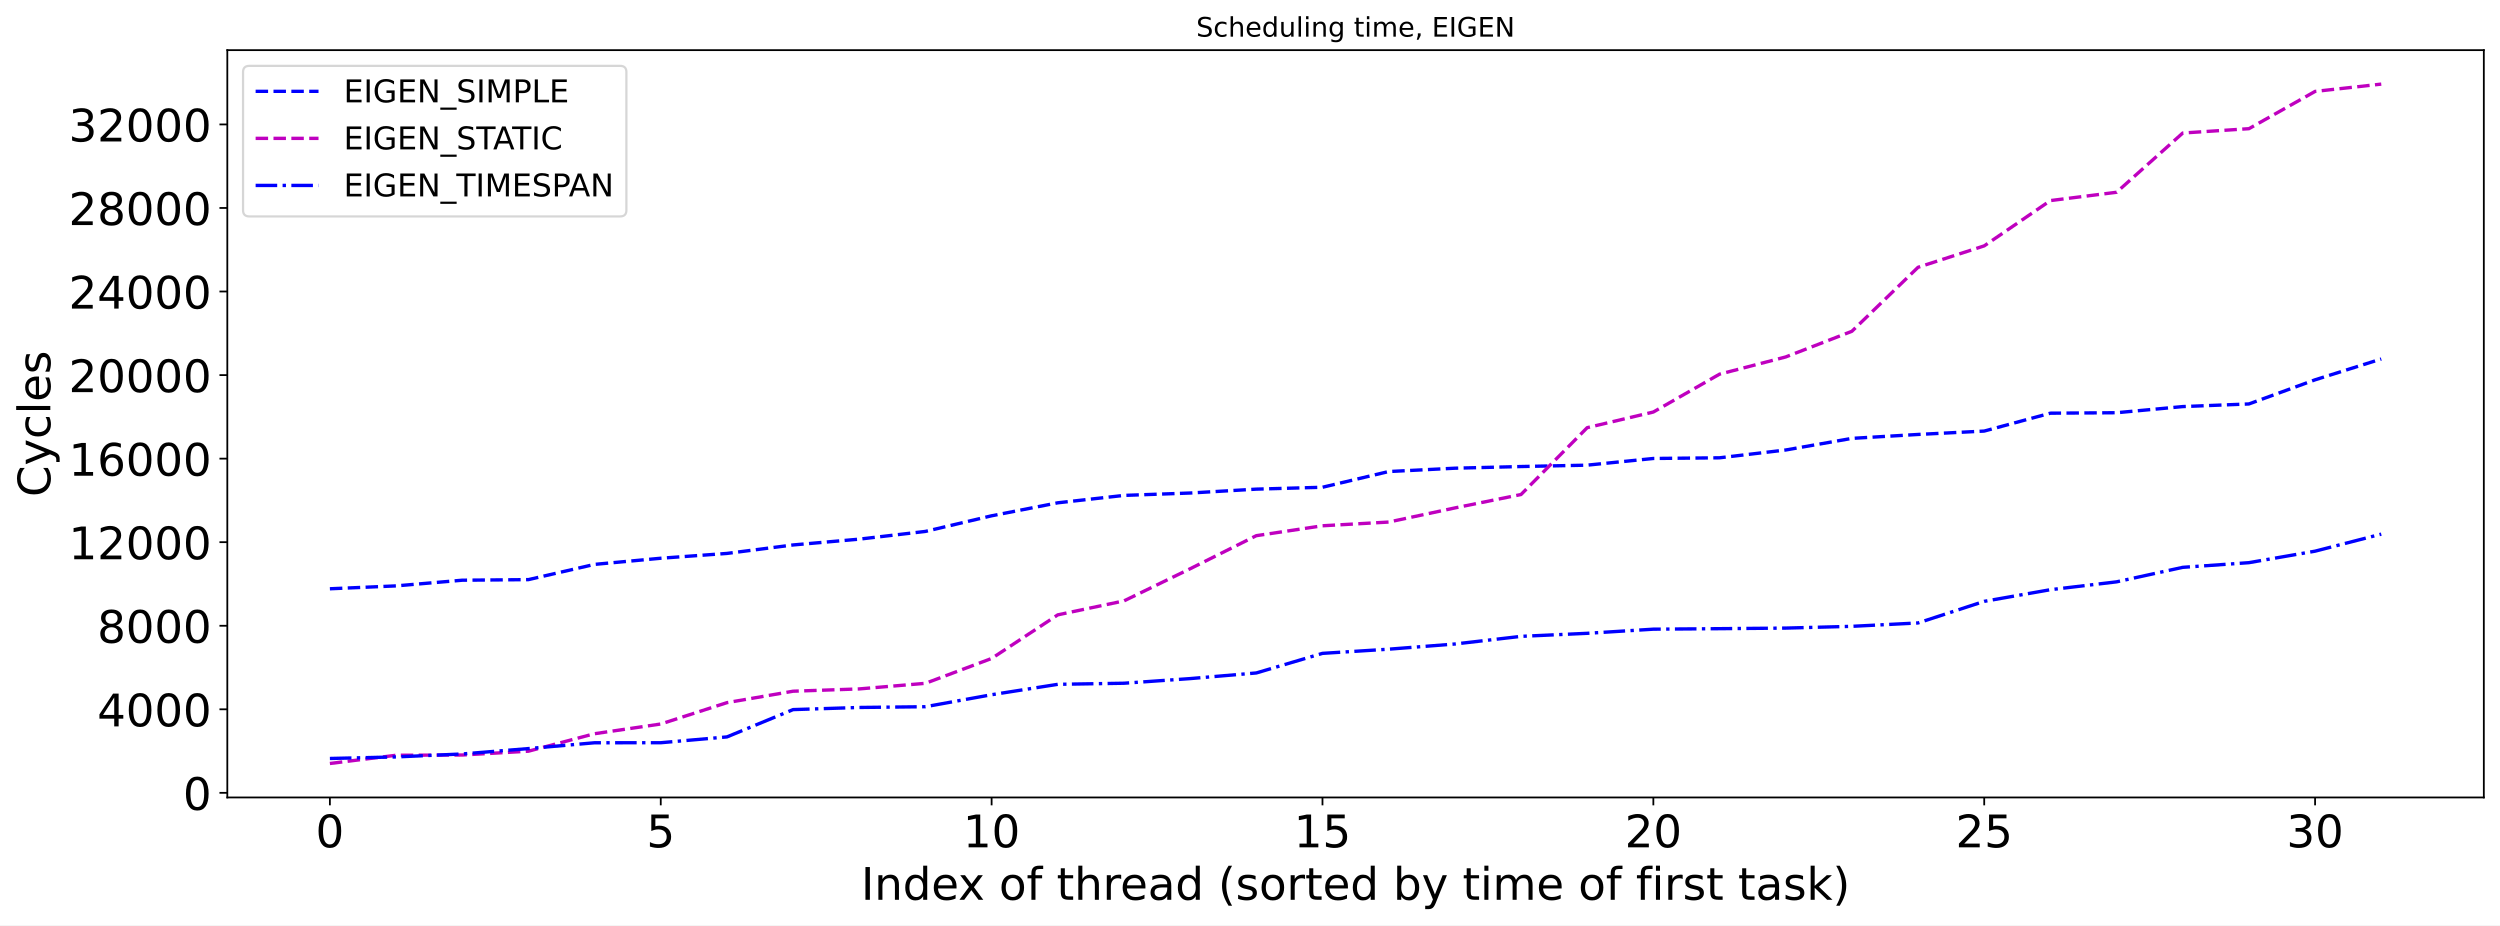
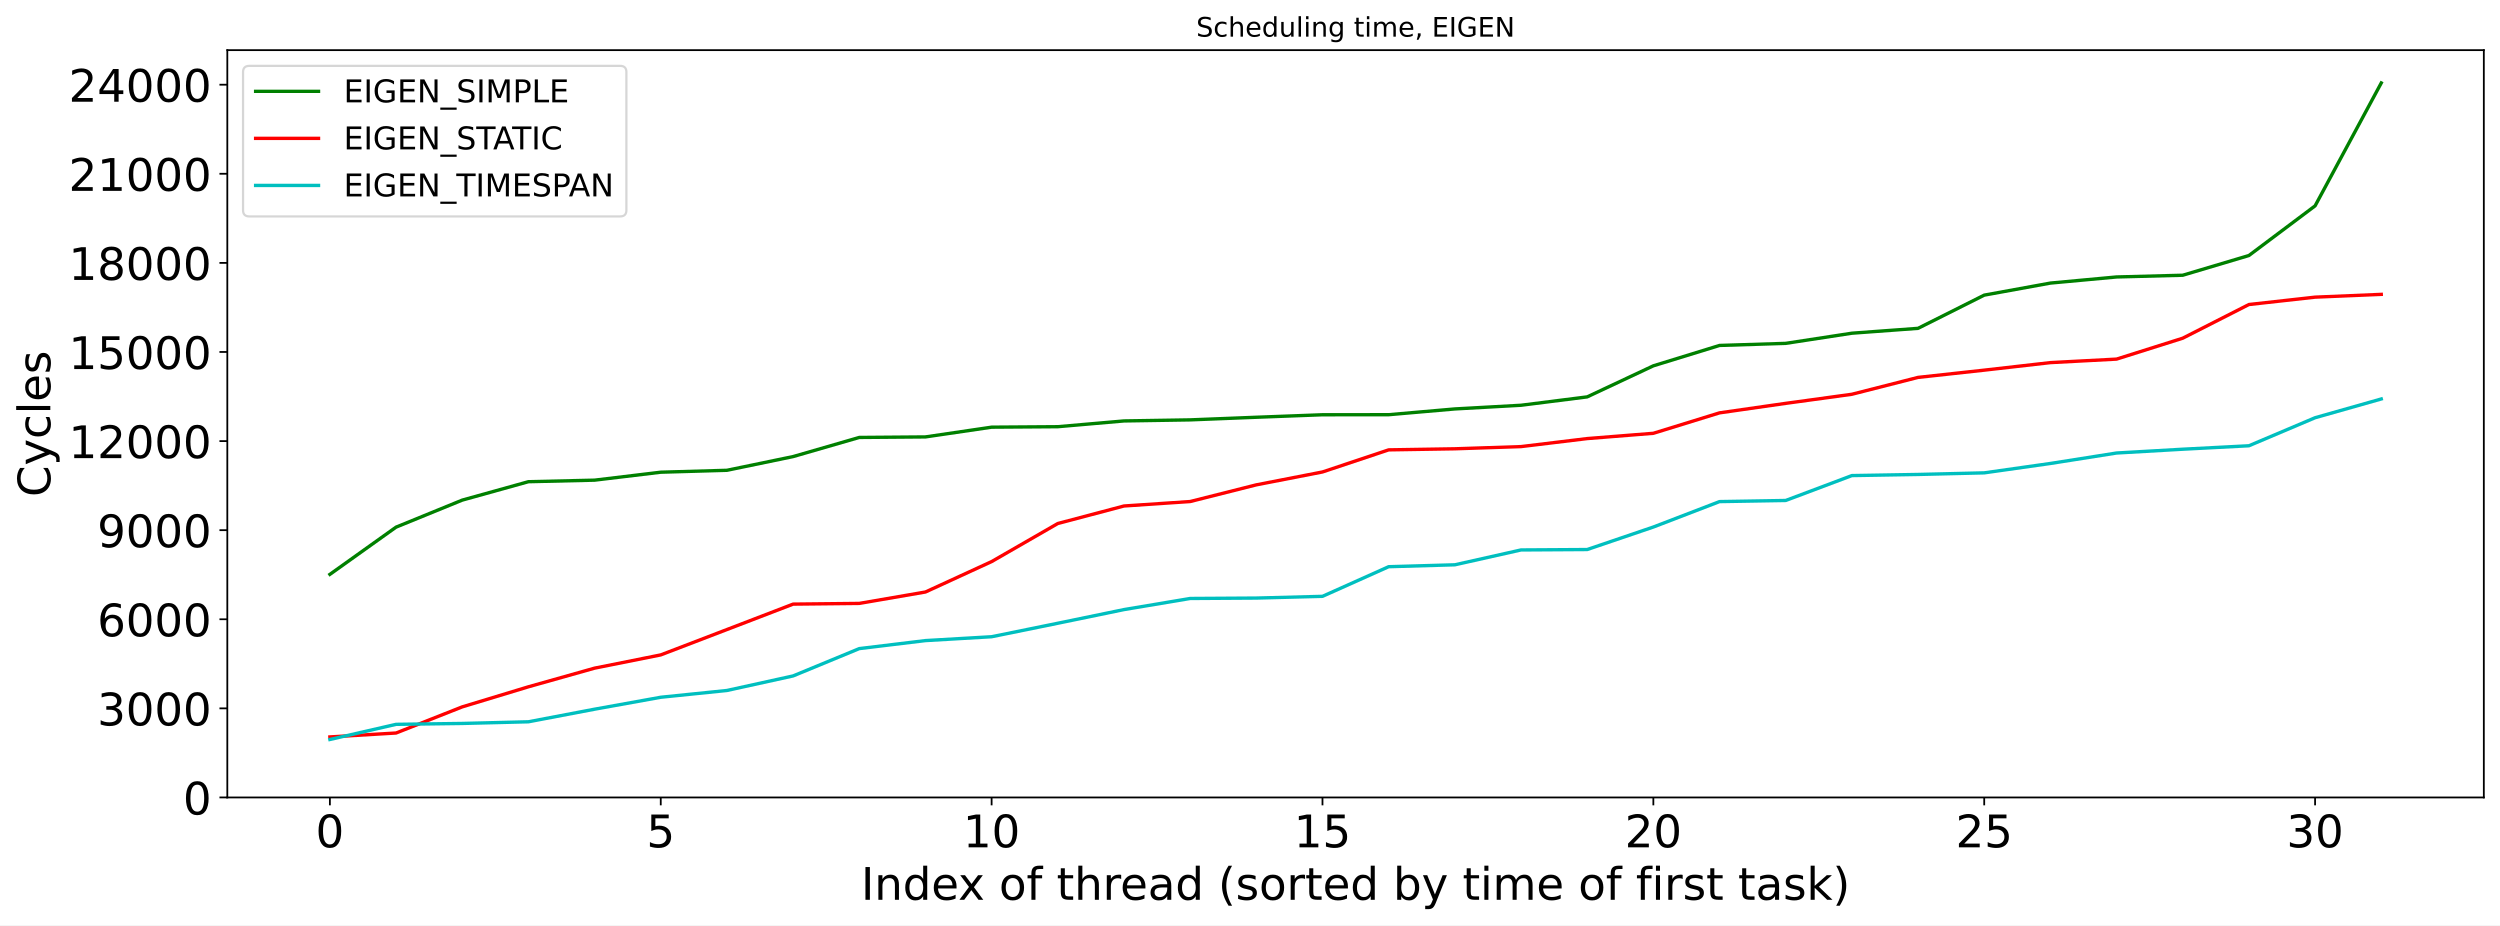
<svg xmlns="http://www.w3.org/2000/svg" xmlns:xlink="http://www.w3.org/1999/xlink" width="1112.781pt" height="411.871pt" viewBox="0 0 1112.781 411.871" version="1.1">
  <defs>
    <style type="text/css">*{stroke-linejoin: round; stroke-linecap: butt}</style>
  </defs>
  <g id="figure_1">
    <g id="patch_1">
      <path d="M 0 411.871  L 1112.781 411.871  L 1112.781 0  L 0 0  z " style="fill: #ffffff" />
    </g>
    <g id="axes_1">
      <g id="patch_2">
        <path d="M 101.181 354.958  L 1105.581 354.958  L 1105.581 22.318  L 101.181 22.318  z " style="fill: #ffffff" />
      </g>
      <g id="matplotlib.axis_1">
        <g id="xtick_1">
          <g id="line2d_1">
            <defs>
-               <path id="m08739017e6" d="M 0 0  L 0 3.5  " style="stroke: #000000; stroke-width: 0.8" />
+               <path id="ma506a7a8c4" d="M 0 0  L 0 3.5  " style="stroke: #000000; stroke-width: 0.8" />
            </defs>
            <g>
-               <use xlink:href="#m08739017e6" x="146.836" y="354.958" style="stroke: #000000; stroke-width: 0.8" />
+               <use xlink:href="#ma506a7a8c4" x="146.836" y="354.958" style="stroke: #000000; stroke-width: 0.8" />
            </g>
          </g>
          <g id="text_1">
            <g transform="translate(140.4733 377.155) scale(0.2 -0.2)">
              <defs>
                <path id="DejaVuSans-30" d="M 2034 4250  Q 1547 4250 1301 3770  Q 1056 3291 1056 2328  Q 1056 1369 1301 889  Q 1547 409 2034 409  Q 2525 409 2770 889  Q 3016 1369 3016 2328  Q 3016 3291 2770 3770  Q 2525 4250 2034 4250  z M 2034 4750  Q 2819 4750 3233 4129  Q 3647 3509 3647 2328  Q 3647 1150 3233 529  Q 2819 -91 2034 -91  Q 1250 -91 836 529  Q 422 1150 422 2328  Q 422 3509 836 4129  Q 1250 4750 2034 4750  z " transform="scale(0.015625)" />
              </defs>
              <use xlink:href="#DejaVuSans-30" />
            </g>
          </g>
        </g>
        <g id="xtick_2">
          <g id="line2d_2">
            <g>
-               <use xlink:href="#m08739017e6" x="294.109" y="354.958" style="stroke: #000000; stroke-width: 0.8" />
+               <use xlink:href="#ma506a7a8c4" x="294.109" y="354.958" style="stroke: #000000; stroke-width: 0.8" />
            </g>
          </g>
          <g id="text_2">
            <g transform="translate(287.746 377.155) scale(0.2 -0.2)">
              <defs>
                <path id="DejaVuSans-35" d="M 691 4666  L 3169 4666  L 3169 4134  L 1269 4134  L 1269 2991  Q 1406 3038 1543 3061  Q 1681 3084 1819 3084  Q 2600 3084 3056 2656  Q 3513 2228 3513 1497  Q 3513 744 3044 326  Q 2575 -91 1722 -91  Q 1428 -91 1123 -41  Q 819 9 494 109  L 494 744  Q 775 591 1075 516  Q 1375 441 1709 441  Q 2250 441 2565 725  Q 2881 1009 2881 1497  Q 2881 1984 2565 2268  Q 2250 2553 1709 2553  Q 1456 2553 1204 2497  Q 953 2441 691 2322  L 691 4666  z " transform="scale(0.015625)" />
              </defs>
              <use xlink:href="#DejaVuSans-35" />
            </g>
          </g>
        </g>
        <g id="xtick_3">
          <g id="line2d_3">
            <g>
-               <use xlink:href="#m08739017e6" x="441.381" y="354.958" style="stroke: #000000; stroke-width: 0.8" />
+               <use xlink:href="#ma506a7a8c4" x="441.381" y="354.958" style="stroke: #000000; stroke-width: 0.8" />
            </g>
          </g>
          <g id="text_3">
            <g transform="translate(428.6562 377.155) scale(0.2 -0.2)">
              <defs>
                <path id="DejaVuSans-31" d="M 794 531  L 1825 531  L 1825 4091  L 703 3866  L 703 4441  L 1819 4666  L 2450 4666  L 2450 531  L 3481 531  L 3481 0  L 794 0  L 794 531  z " transform="scale(0.015625)" />
              </defs>
              <use xlink:href="#DejaVuSans-31" />
              <use xlink:href="#DejaVuSans-30" x="63.623" />
            </g>
          </g>
        </g>
        <g id="xtick_4">
          <g id="line2d_4">
            <g>
-               <use xlink:href="#m08739017e6" x="588.654" y="354.958" style="stroke: #000000; stroke-width: 0.8" />
+               <use xlink:href="#ma506a7a8c4" x="588.654" y="354.958" style="stroke: #000000; stroke-width: 0.8" />
            </g>
          </g>
          <g id="text_4">
            <g transform="translate(575.929 377.155) scale(0.2 -0.2)">
              <use xlink:href="#DejaVuSans-31" />
              <use xlink:href="#DejaVuSans-35" x="63.623" />
            </g>
          </g>
        </g>
        <g id="xtick_5">
          <g id="line2d_5">
            <g>
-               <use xlink:href="#m08739017e6" x="735.927" y="354.958" style="stroke: #000000; stroke-width: 0.8" />
+               <use xlink:href="#ma506a7a8c4" x="735.927" y="354.958" style="stroke: #000000; stroke-width: 0.8" />
            </g>
          </g>
          <g id="text_5">
            <g transform="translate(723.2017 377.155) scale(0.2 -0.2)">
              <defs>
                <path id="DejaVuSans-32" d="M 1228 531  L 3431 531  L 3431 0  L 469 0  L 469 531  Q 828 903 1448 1529  Q 2069 2156 2228 2338  Q 2531 2678 2651 2914  Q 2772 3150 2772 3378  Q 2772 3750 2511 3984  Q 2250 4219 1831 4219  Q 1534 4219 1204 4116  Q 875 4013 500 3803  L 500 4441  Q 881 4594 1212 4672  Q 1544 4750 1819 4750  Q 2544 4750 2975 4387  Q 3406 4025 3406 3419  Q 3406 3131 3298 2873  Q 3191 2616 2906 2266  Q 2828 2175 2409 1742  Q 1991 1309 1228 531  z " transform="scale(0.015625)" />
              </defs>
              <use xlink:href="#DejaVuSans-32" />
              <use xlink:href="#DejaVuSans-30" x="63.623" />
            </g>
          </g>
        </g>
        <g id="xtick_6">
          <g id="line2d_6">
            <g>
-               <use xlink:href="#m08739017e6" x="883.199" y="354.958" style="stroke: #000000; stroke-width: 0.8" />
+               <use xlink:href="#ma506a7a8c4" x="883.199" y="354.958" style="stroke: #000000; stroke-width: 0.8" />
            </g>
          </g>
          <g id="text_6">
            <g transform="translate(870.4744 377.155) scale(0.2 -0.2)">
              <use xlink:href="#DejaVuSans-32" />
              <use xlink:href="#DejaVuSans-35" x="63.623" />
            </g>
          </g>
        </g>
        <g id="xtick_7">
          <g id="line2d_7">
            <g>
-               <use xlink:href="#m08739017e6" x="1030.472" y="354.958" style="stroke: #000000; stroke-width: 0.8" />
+               <use xlink:href="#ma506a7a8c4" x="1030.472" y="354.958" style="stroke: #000000; stroke-width: 0.8" />
            </g>
          </g>
          <g id="text_7">
            <g transform="translate(1017.747 377.155) scale(0.2 -0.2)">
              <defs>
                <path id="DejaVuSans-33" d="M 2597 2516  Q 3050 2419 3304 2112  Q 3559 1806 3559 1356  Q 3559 666 3084 287  Q 2609 -91 1734 -91  Q 1441 -91 1130 -33  Q 819 25 488 141  L 488 750  Q 750 597 1062 519  Q 1375 441 1716 441  Q 2309 441 2620 675  Q 2931 909 2931 1356  Q 2931 1769 2642 2001  Q 2353 2234 1838 2234  L 1294 2234  L 1294 2753  L 1863 2753  Q 2328 2753 2575 2939  Q 2822 3125 2822 3475  Q 2822 3834 2567 4026  Q 2313 4219 1838 4219  Q 1578 4219 1281 4162  Q 984 4106 628 3988  L 628 4550  Q 988 4650 1302 4700  Q 1616 4750 1894 4750  Q 2613 4750 3031 4423  Q 3450 4097 3450 3541  Q 3450 3153 3228 2886  Q 3006 2619 2597 2516  z " transform="scale(0.015625)" />
              </defs>
              <use xlink:href="#DejaVuSans-33" />
              <use xlink:href="#DejaVuSans-30" x="63.623" />
            </g>
          </g>
        </g>
        <g id="text_8">
          <g transform="translate(383.2609 400.5113) scale(0.2 -0.2)">
            <defs>
              <path id="DejaVuSans-49" d="M 628 4666  L 1259 4666  L 1259 0  L 628 0  L 628 4666  z " transform="scale(0.015625)" />
              <path id="DejaVuSans-6e" d="M 3513 2113  L 3513 0  L 2938 0  L 2938 2094  Q 2938 2591 2744 2837  Q 2550 3084 2163 3084  Q 1697 3084 1428 2787  Q 1159 2491 1159 1978  L 1159 0  L 581 0  L 581 3500  L 1159 3500  L 1159 2956  Q 1366 3272 1645 3428  Q 1925 3584 2291 3584  Q 2894 3584 3203 3211  Q 3513 2838 3513 2113  z " transform="scale(0.015625)" />
              <path id="DejaVuSans-64" d="M 2906 2969  L 2906 4863  L 3481 4863  L 3481 0  L 2906 0  L 2906 525  Q 2725 213 2448 61  Q 2172 -91 1784 -91  Q 1150 -91 751 415  Q 353 922 353 1747  Q 353 2572 751 3078  Q 1150 3584 1784 3584  Q 2172 3584 2448 3432  Q 2725 3281 2906 2969  z M 947 1747  Q 947 1113 1208 752  Q 1469 391 1925 391  Q 2381 391 2643 752  Q 2906 1113 2906 1747  Q 2906 2381 2643 2742  Q 2381 3103 1925 3103  Q 1469 3103 1208 2742  Q 947 2381 947 1747  z " transform="scale(0.015625)" />
              <path id="DejaVuSans-65" d="M 3597 1894  L 3597 1613  L 953 1613  Q 991 1019 1311 708  Q 1631 397 2203 397  Q 2534 397 2845 478  Q 3156 559 3463 722  L 3463 178  Q 3153 47 2828 -22  Q 2503 -91 2169 -91  Q 1331 -91 842 396  Q 353 884 353 1716  Q 353 2575 817 3079  Q 1281 3584 2069 3584  Q 2775 3584 3186 3129  Q 3597 2675 3597 1894  z M 3022 2063  Q 3016 2534 2758 2815  Q 2500 3097 2075 3097  Q 1594 3097 1305 2825  Q 1016 2553 972 2059  L 3022 2063  z " transform="scale(0.015625)" />
              <path id="DejaVuSans-78" d="M 3513 3500  L 2247 1797  L 3578 0  L 2900 0  L 1881 1375  L 863 0  L 184 0  L 1544 1831  L 300 3500  L 978 3500  L 1906 2253  L 2834 3500  L 3513 3500  z " transform="scale(0.015625)" />
              <path id="DejaVuSans-20" transform="scale(0.015625)" />
              <path id="DejaVuSans-6f" d="M 1959 3097  Q 1497 3097 1228 2736  Q 959 2375 959 1747  Q 959 1119 1226 758  Q 1494 397 1959 397  Q 2419 397 2687 759  Q 2956 1122 2956 1747  Q 2956 2369 2687 2733  Q 2419 3097 1959 3097  z M 1959 3584  Q 2709 3584 3137 3096  Q 3566 2609 3566 1747  Q 3566 888 3137 398  Q 2709 -91 1959 -91  Q 1206 -91 779 398  Q 353 888 353 1747  Q 353 2609 779 3096  Q 1206 3584 1959 3584  z " transform="scale(0.015625)" />
              <path id="DejaVuSans-66" d="M 2375 4863  L 2375 4384  L 1825 4384  Q 1516 4384 1395 4259  Q 1275 4134 1275 3809  L 1275 3500  L 2222 3500  L 2222 3053  L 1275 3053  L 1275 0  L 697 0  L 697 3053  L 147 3053  L 147 3500  L 697 3500  L 697 3744  Q 697 4328 969 4595  Q 1241 4863 1831 4863  L 2375 4863  z " transform="scale(0.015625)" />
              <path id="DejaVuSans-74" d="M 1172 4494  L 1172 3500  L 2356 3500  L 2356 3053  L 1172 3053  L 1172 1153  Q 1172 725 1289 603  Q 1406 481 1766 481  L 2356 481  L 2356 0  L 1766 0  Q 1100 0 847 248  Q 594 497 594 1153  L 594 3053  L 172 3053  L 172 3500  L 594 3500  L 594 4494  L 1172 4494  z " transform="scale(0.015625)" />
              <path id="DejaVuSans-68" d="M 3513 2113  L 3513 0  L 2938 0  L 2938 2094  Q 2938 2591 2744 2837  Q 2550 3084 2163 3084  Q 1697 3084 1428 2787  Q 1159 2491 1159 1978  L 1159 0  L 581 0  L 581 4863  L 1159 4863  L 1159 2956  Q 1366 3272 1645 3428  Q 1925 3584 2291 3584  Q 2894 3584 3203 3211  Q 3513 2838 3513 2113  z " transform="scale(0.015625)" />
              <path id="DejaVuSans-72" d="M 2631 2963  Q 2534 3019 2420 3045  Q 2306 3072 2169 3072  Q 1681 3072 1420 2755  Q 1159 2438 1159 1844  L 1159 0  L 581 0  L 581 3500  L 1159 3500  L 1159 2956  Q 1341 3275 1631 3429  Q 1922 3584 2338 3584  Q 2397 3584 2469 3576  Q 2541 3569 2628 3553  L 2631 2963  z " transform="scale(0.015625)" />
              <path id="DejaVuSans-61" d="M 2194 1759  Q 1497 1759 1228 1600  Q 959 1441 959 1056  Q 959 750 1161 570  Q 1363 391 1709 391  Q 2188 391 2477 730  Q 2766 1069 2766 1631  L 2766 1759  L 2194 1759  z M 3341 1997  L 3341 0  L 2766 0  L 2766 531  Q 2569 213 2275 61  Q 1981 -91 1556 -91  Q 1019 -91 701 211  Q 384 513 384 1019  Q 384 1609 779 1909  Q 1175 2209 1959 2209  L 2766 2209  L 2766 2266  Q 2766 2663 2505 2880  Q 2244 3097 1772 3097  Q 1472 3097 1187 3025  Q 903 2953 641 2809  L 641 3341  Q 956 3463 1253 3523  Q 1550 3584 1831 3584  Q 2591 3584 2966 3190  Q 3341 2797 3341 1997  z " transform="scale(0.015625)" />
              <path id="DejaVuSans-28" d="M 1984 4856  Q 1566 4138 1362 3434  Q 1159 2731 1159 2009  Q 1159 1288 1364 580  Q 1569 -128 1984 -844  L 1484 -844  Q 1016 -109 783 600  Q 550 1309 550 2009  Q 550 2706 781 3412  Q 1013 4119 1484 4856  L 1984 4856  z " transform="scale(0.015625)" />
              <path id="DejaVuSans-73" d="M 2834 3397  L 2834 2853  Q 2591 2978 2328 3040  Q 2066 3103 1784 3103  Q 1356 3103 1142 2972  Q 928 2841 928 2578  Q 928 2378 1081 2264  Q 1234 2150 1697 2047  L 1894 2003  Q 2506 1872 2764 1633  Q 3022 1394 3022 966  Q 3022 478 2636 193  Q 2250 -91 1575 -91  Q 1294 -91 989 -36  Q 684 19 347 128  L 347 722  Q 666 556 975 473  Q 1284 391 1588 391  Q 1994 391 2212 530  Q 2431 669 2431 922  Q 2431 1156 2273 1281  Q 2116 1406 1581 1522  L 1381 1569  Q 847 1681 609 1914  Q 372 2147 372 2553  Q 372 3047 722 3315  Q 1072 3584 1716 3584  Q 2034 3584 2315 3537  Q 2597 3491 2834 3397  z " transform="scale(0.015625)" />
              <path id="DejaVuSans-62" d="M 3116 1747  Q 3116 2381 2855 2742  Q 2594 3103 2138 3103  Q 1681 3103 1420 2742  Q 1159 2381 1159 1747  Q 1159 1113 1420 752  Q 1681 391 2138 391  Q 2594 391 2855 752  Q 3116 1113 3116 1747  z M 1159 2969  Q 1341 3281 1617 3432  Q 1894 3584 2278 3584  Q 2916 3584 3314 3078  Q 3713 2572 3713 1747  Q 3713 922 3314 415  Q 2916 -91 2278 -91  Q 1894 -91 1617 61  Q 1341 213 1159 525  L 1159 0  L 581 0  L 581 4863  L 1159 4863  L 1159 2969  z " transform="scale(0.015625)" />
              <path id="DejaVuSans-79" d="M 2059 -325  Q 1816 -950 1584 -1140  Q 1353 -1331 966 -1331  L 506 -1331  L 506 -850  L 844 -850  Q 1081 -850 1212 -737  Q 1344 -625 1503 -206  L 1606 56  L 191 3500  L 800 3500  L 1894 763  L 2988 3500  L 3597 3500  L 2059 -325  z " transform="scale(0.015625)" />
              <path id="DejaVuSans-69" d="M 603 3500  L 1178 3500  L 1178 0  L 603 0  L 603 3500  z M 603 4863  L 1178 4863  L 1178 4134  L 603 4134  L 603 4863  z " transform="scale(0.015625)" />
              <path id="DejaVuSans-6d" d="M 3328 2828  Q 3544 3216 3844 3400  Q 4144 3584 4550 3584  Q 5097 3584 5394 3201  Q 5691 2819 5691 2113  L 5691 0  L 5113 0  L 5113 2094  Q 5113 2597 4934 2840  Q 4756 3084 4391 3084  Q 3944 3084 3684 2787  Q 3425 2491 3425 1978  L 3425 0  L 2847 0  L 2847 2094  Q 2847 2600 2669 2842  Q 2491 3084 2119 3084  Q 1678 3084 1418 2786  Q 1159 2488 1159 1978  L 1159 0  L 581 0  L 581 3500  L 1159 3500  L 1159 2956  Q 1356 3278 1631 3431  Q 1906 3584 2284 3584  Q 2666 3584 2933 3390  Q 3200 3197 3328 2828  z " transform="scale(0.015625)" />
              <path id="DejaVuSans-6b" d="M 581 4863  L 1159 4863  L 1159 1991  L 2875 3500  L 3609 3500  L 1753 1863  L 3688 0  L 2938 0  L 1159 1709  L 1159 0  L 581 0  L 581 4863  z " transform="scale(0.015625)" />
              <path id="DejaVuSans-29" d="M 513 4856  L 1013 4856  Q 1481 4119 1714 3412  Q 1947 2706 1947 2009  Q 1947 1309 1714 600  Q 1481 -109 1013 -844  L 513 -844  Q 928 -128 1133 580  Q 1338 1288 1338 2009  Q 1338 2731 1133 3434  Q 928 4138 513 4856  z " transform="scale(0.015625)" />
            </defs>
            <use xlink:href="#DejaVuSans-49" />
            <use xlink:href="#DejaVuSans-6e" x="29.492" />
            <use xlink:href="#DejaVuSans-64" x="92.871" />
            <use xlink:href="#DejaVuSans-65" x="156.348" />
            <use xlink:href="#DejaVuSans-78" x="216.121" />
            <use xlink:href="#DejaVuSans-20" x="275.301" />
            <use xlink:href="#DejaVuSans-6f" x="307.088" />
            <use xlink:href="#DejaVuSans-66" x="368.27" />
            <use xlink:href="#DejaVuSans-20" x="403.475" />
            <use xlink:href="#DejaVuSans-74" x="435.262" />
            <use xlink:href="#DejaVuSans-68" x="474.471" />
            <use xlink:href="#DejaVuSans-72" x="537.85" />
            <use xlink:href="#DejaVuSans-65" x="576.713" />
            <use xlink:href="#DejaVuSans-61" x="638.236" />
            <use xlink:href="#DejaVuSans-64" x="699.516" />
            <use xlink:href="#DejaVuSans-20" x="762.992" />
            <use xlink:href="#DejaVuSans-28" x="794.779" />
            <use xlink:href="#DejaVuSans-73" x="833.793" />
            <use xlink:href="#DejaVuSans-6f" x="885.893" />
            <use xlink:href="#DejaVuSans-72" x="947.074" />
            <use xlink:href="#DejaVuSans-74" x="988.188" />
            <use xlink:href="#DejaVuSans-65" x="1027.396" />
            <use xlink:href="#DejaVuSans-64" x="1088.92" />
            <use xlink:href="#DejaVuSans-20" x="1152.396" />
            <use xlink:href="#DejaVuSans-62" x="1184.184" />
            <use xlink:href="#DejaVuSans-79" x="1247.66" />
            <use xlink:href="#DejaVuSans-20" x="1306.84" />
            <use xlink:href="#DejaVuSans-74" x="1338.627" />
            <use xlink:href="#DejaVuSans-69" x="1377.836" />
            <use xlink:href="#DejaVuSans-6d" x="1405.619" />
            <use xlink:href="#DejaVuSans-65" x="1503.031" />
            <use xlink:href="#DejaVuSans-20" x="1564.555" />
            <use xlink:href="#DejaVuSans-6f" x="1596.342" />
            <use xlink:href="#DejaVuSans-66" x="1657.523" />
            <use xlink:href="#DejaVuSans-20" x="1692.729" />
            <use xlink:href="#DejaVuSans-66" x="1724.516" />
            <use xlink:href="#DejaVuSans-69" x="1759.721" />
            <use xlink:href="#DejaVuSans-72" x="1787.504" />
            <use xlink:href="#DejaVuSans-73" x="1828.617" />
            <use xlink:href="#DejaVuSans-74" x="1880.717" />
            <use xlink:href="#DejaVuSans-20" x="1919.926" />
            <use xlink:href="#DejaVuSans-74" x="1951.713" />
            <use xlink:href="#DejaVuSans-61" x="1990.922" />
            <use xlink:href="#DejaVuSans-73" x="2052.201" />
            <use xlink:href="#DejaVuSans-6b" x="2104.301" />
            <use xlink:href="#DejaVuSans-29" x="2162.211" />
          </g>
        </g>
      </g>
      <g id="matplotlib.axis_2">
        <g id="ytick_1">
          <g id="line2d_8">
            <defs>
-               <path id="mb75cdb2fcf" d="M 0 0  L -3.5 0  " style="stroke: #000000; stroke-width: 0.8" />
+               <path id="m44533155ff" d="M 0 0  L -3.5 0  " style="stroke: #000000; stroke-width: 0.8" />
            </defs>
            <g>
-               <use xlink:href="#mb75cdb2fcf" x="101.181" y="352.911" style="stroke: #000000; stroke-width: 0.8" />
+               <use xlink:href="#m44533155ff" x="101.181" y="354.958" style="stroke: #000000; stroke-width: 0.8" />
            </g>
          </g>
          <g id="text_9">
-             <g transform="translate(81.45625 360.5092) scale(0.2 -0.2)">
+             <g transform="translate(81.45625 362.5566) scale(0.2 -0.2)">
              <use xlink:href="#DejaVuSans-30" />
            </g>
          </g>
        </g>
        <g id="ytick_2">
          <g id="line2d_9">
            <g>
-               <use xlink:href="#mb75cdb2fcf" x="101.181" y="315.72" style="stroke: #000000; stroke-width: 0.8" />
+               <use xlink:href="#m44533155ff" x="101.181" y="315.3" style="stroke: #000000; stroke-width: 0.8" />
            </g>
          </g>
          <g id="text_10">
-             <g transform="translate(43.28125 323.3182) scale(0.2 -0.2)">
-               <defs>
-                 <path id="DejaVuSans-34" d="M 2419 4116  L 825 1625  L 2419 1625  L 2419 4116  z M 2253 4666  L 3047 4666  L 3047 1625  L 3713 1625  L 3713 1100  L 3047 1100  L 3047 0  L 2419 0  L 2419 1100  L 313 1100  L 313 1709  L 2253 4666  z " transform="scale(0.015625)" />
-               </defs>
-               <use xlink:href="#DejaVuSans-34" />
+             <g transform="translate(43.28125 322.8988) scale(0.2 -0.2)">
+               <use xlink:href="#DejaVuSans-33" />
              <use xlink:href="#DejaVuSans-30" x="63.623" />
              <use xlink:href="#DejaVuSans-30" x="127.246" />
              <use xlink:href="#DejaVuSans-30" x="190.869" />
            </g>
          </g>
        </g>
        <g id="ytick_3">
          <g id="line2d_10">
            <g>
-               <use xlink:href="#mb75cdb2fcf" x="101.181" y="278.529" style="stroke: #000000; stroke-width: 0.8" />
+               <use xlink:href="#m44533155ff" x="101.181" y="275.643" style="stroke: #000000; stroke-width: 0.8" />
            </g>
          </g>
          <g id="text_11">
-             <g transform="translate(43.28125 286.1272) scale(0.2 -0.2)">
-               <defs>
-                 <path id="DejaVuSans-38" d="M 2034 2216  Q 1584 2216 1326 1975  Q 1069 1734 1069 1313  Q 1069 891 1326 650  Q 1584 409 2034 409  Q 2484 409 2743 651  Q 3003 894 3003 1313  Q 3003 1734 2745 1975  Q 2488 2216 2034 2216  z M 1403 2484  Q 997 2584 770 2862  Q 544 3141 544 3541  Q 544 4100 942 4425  Q 1341 4750 2034 4750  Q 2731 4750 3128 4425  Q 3525 4100 3525 3541  Q 3525 3141 3298 2862  Q 3072 2584 2669 2484  Q 3125 2378 3379 2068  Q 3634 1759 3634 1313  Q 3634 634 3220 271  Q 2806 -91 2034 -91  Q 1263 -91 848 271  Q 434 634 434 1313  Q 434 1759 690 2068  Q 947 2378 1403 2484  z M 1172 3481  Q 1172 3119 1398 2916  Q 1625 2713 2034 2713  Q 2441 2713 2670 2916  Q 2900 3119 2900 3481  Q 2900 3844 2670 4047  Q 2441 4250 2034 4250  Q 1625 4250 1398 4047  Q 1172 3844 1172 3481  z " transform="scale(0.015625)" />
-               </defs>
-               <use xlink:href="#DejaVuSans-38" />
+             <g transform="translate(43.28125 283.2411) scale(0.2 -0.2)">
+               <defs>
+                 <path id="DejaVuSans-36" d="M 2113 2584  Q 1688 2584 1439 2293  Q 1191 2003 1191 1497  Q 1191 994 1439 701  Q 1688 409 2113 409  Q 2538 409 2786 701  Q 3034 994 3034 1497  Q 3034 2003 2786 2293  Q 2538 2584 2113 2584  z M 3366 4563  L 3366 3988  Q 3128 4100 2886 4159  Q 2644 4219 2406 4219  Q 1781 4219 1451 3797  Q 1122 3375 1075 2522  Q 1259 2794 1537 2939  Q 1816 3084 2150 3084  Q 2853 3084 3261 2657  Q 3669 2231 3669 1497  Q 3669 778 3244 343  Q 2819 -91 2113 -91  Q 1303 -91 875 529  Q 447 1150 447 2328  Q 447 3434 972 4092  Q 1497 4750 2381 4750  Q 2619 4750 2861 4703  Q 3103 4656 3366 4563  z " transform="scale(0.015625)" />
+               </defs>
+               <use xlink:href="#DejaVuSans-36" />
              <use xlink:href="#DejaVuSans-30" x="63.623" />
              <use xlink:href="#DejaVuSans-30" x="127.246" />
              <use xlink:href="#DejaVuSans-30" x="190.869" />
            </g>
          </g>
        </g>
        <g id="ytick_4">
          <g id="line2d_11">
            <g>
-               <use xlink:href="#mb75cdb2fcf" x="101.181" y="241.338" style="stroke: #000000; stroke-width: 0.8" />
+               <use xlink:href="#m44533155ff" x="101.181" y="235.985" style="stroke: #000000; stroke-width: 0.8" />
            </g>
          </g>
          <g id="text_12">
-             <g transform="translate(30.55625 248.9362) scale(0.2 -0.2)">
+             <g transform="translate(43.28125 243.5833) scale(0.2 -0.2)">
+               <defs>
+                 <path id="DejaVuSans-39" d="M 703 97  L 703 672  Q 941 559 1184 500  Q 1428 441 1663 441  Q 2288 441 2617 861  Q 2947 1281 2994 2138  Q 2813 1869 2534 1725  Q 2256 1581 1919 1581  Q 1219 1581 811 2004  Q 403 2428 403 3163  Q 403 3881 828 4315  Q 1253 4750 1959 4750  Q 2769 4750 3195 4129  Q 3622 3509 3622 2328  Q 3622 1225 3098 567  Q 2575 -91 1691 -91  Q 1453 -91 1209 -44  Q 966 3 703 97  z M 1959 2075  Q 2384 2075 2632 2365  Q 2881 2656 2881 3163  Q 2881 3666 2632 3958  Q 2384 4250 1959 4250  Q 1534 4250 1286 3958  Q 1038 3666 1038 3163  Q 1038 2656 1286 2365  Q 1534 2075 1959 2075  z " transform="scale(0.015625)" />
+               </defs>
+               <use xlink:href="#DejaVuSans-39" />
+               <use xlink:href="#DejaVuSans-30" x="63.623" />
+               <use xlink:href="#DejaVuSans-30" x="127.246" />
+               <use xlink:href="#DejaVuSans-30" x="190.869" />
+             </g>
+           </g>
+         </g>
+         <g id="ytick_5">
+           <g id="line2d_12">
+             <g>
+               <use xlink:href="#m44533155ff" x="101.181" y="196.327" style="stroke: #000000; stroke-width: 0.8" />
+             </g>
+           </g>
+           <g id="text_13">
+             <g transform="translate(30.55625 203.9255) scale(0.2 -0.2)">
              <use xlink:href="#DejaVuSans-31" />
              <use xlink:href="#DejaVuSans-32" x="63.623" />
              <use xlink:href="#DejaVuSans-30" x="127.246" />
              <use xlink:href="#DejaVuSans-30" x="190.869" />
              <use xlink:href="#DejaVuSans-30" x="254.492" />
            </g>
          </g>
        </g>
-         <g id="ytick_5">
-           <g id="line2d_12">
-             <g>
-               <use xlink:href="#mb75cdb2fcf" x="101.181" y="204.147" style="stroke: #000000; stroke-width: 0.8" />
-             </g>
-           </g>
-           <g id="text_13">
-             <g transform="translate(30.55625 211.7452) scale(0.2 -0.2)">
-               <defs>
-                 <path id="DejaVuSans-36" d="M 2113 2584  Q 1688 2584 1439 2293  Q 1191 2003 1191 1497  Q 1191 994 1439 701  Q 1688 409 2113 409  Q 2538 409 2786 701  Q 3034 994 3034 1497  Q 3034 2003 2786 2293  Q 2538 2584 2113 2584  z M 3366 4563  L 3366 3988  Q 3128 4100 2886 4159  Q 2644 4219 2406 4219  Q 1781 4219 1451 3797  Q 1122 3375 1075 2522  Q 1259 2794 1537 2939  Q 1816 3084 2150 3084  Q 2853 3084 3261 2657  Q 3669 2231 3669 1497  Q 3669 778 3244 343  Q 2819 -91 2113 -91  Q 1303 -91 875 529  Q 447 1150 447 2328  Q 447 3434 972 4092  Q 1497 4750 2381 4750  Q 2619 4750 2861 4703  Q 3103 4656 3366 4563  z " transform="scale(0.015625)" />
-               </defs>
-               <use xlink:href="#DejaVuSans-31" />
-               <use xlink:href="#DejaVuSans-36" x="63.623" />
-               <use xlink:href="#DejaVuSans-30" x="127.246" />
-               <use xlink:href="#DejaVuSans-30" x="190.869" />
-               <use xlink:href="#DejaVuSans-30" x="254.492" />
-             </g>
-           </g>
-         </g>
        <g id="ytick_6">
          <g id="line2d_13">
            <g>
-               <use xlink:href="#mb75cdb2fcf" x="101.181" y="166.956" style="stroke: #000000; stroke-width: 0.8" />
+               <use xlink:href="#m44533155ff" x="101.181" y="156.669" style="stroke: #000000; stroke-width: 0.8" />
            </g>
          </g>
          <g id="text_14">
-             <g transform="translate(30.55625 174.5542) scale(0.2 -0.2)">
-               <use xlink:href="#DejaVuSans-32" />
-               <use xlink:href="#DejaVuSans-30" x="63.623" />
+             <g transform="translate(30.55625 164.2678) scale(0.2 -0.2)">
+               <use xlink:href="#DejaVuSans-31" />
+               <use xlink:href="#DejaVuSans-35" x="63.623" />
              <use xlink:href="#DejaVuSans-30" x="127.246" />
              <use xlink:href="#DejaVuSans-30" x="190.869" />
              <use xlink:href="#DejaVuSans-30" x="254.492" />
            </g>
          </g>
        </g>
        <g id="ytick_7">
          <g id="line2d_14">
            <g>
-               <use xlink:href="#mb75cdb2fcf" x="101.181" y="129.765" style="stroke: #000000; stroke-width: 0.8" />
+               <use xlink:href="#m44533155ff" x="101.181" y="117.012" style="stroke: #000000; stroke-width: 0.8" />
            </g>
          </g>
          <g id="text_15">
-             <g transform="translate(30.55625 137.3632) scale(0.2 -0.2)">
+             <g transform="translate(30.55625 124.61) scale(0.2 -0.2)">
+               <defs>
+                 <path id="DejaVuSans-38" d="M 2034 2216  Q 1584 2216 1326 1975  Q 1069 1734 1069 1313  Q 1069 891 1326 650  Q 1584 409 2034 409  Q 2484 409 2743 651  Q 3003 894 3003 1313  Q 3003 1734 2745 1975  Q 2488 2216 2034 2216  z M 1403 2484  Q 997 2584 770 2862  Q 544 3141 544 3541  Q 544 4100 942 4425  Q 1341 4750 2034 4750  Q 2731 4750 3128 4425  Q 3525 4100 3525 3541  Q 3525 3141 3298 2862  Q 3072 2584 2669 2484  Q 3125 2378 3379 2068  Q 3634 1759 3634 1313  Q 3634 634 3220 271  Q 2806 -91 2034 -91  Q 1263 -91 848 271  Q 434 634 434 1313  Q 434 1759 690 2068  Q 947 2378 1403 2484  z M 1172 3481  Q 1172 3119 1398 2916  Q 1625 2713 2034 2713  Q 2441 2713 2670 2916  Q 2900 3119 2900 3481  Q 2900 3844 2670 4047  Q 2441 4250 2034 4250  Q 1625 4250 1398 4047  Q 1172 3844 1172 3481  z " transform="scale(0.015625)" />
+               </defs>
+               <use xlink:href="#DejaVuSans-31" />
+               <use xlink:href="#DejaVuSans-38" x="63.623" />
+               <use xlink:href="#DejaVuSans-30" x="127.246" />
+               <use xlink:href="#DejaVuSans-30" x="190.869" />
+               <use xlink:href="#DejaVuSans-30" x="254.492" />
+             </g>
+           </g>
+         </g>
+         <g id="ytick_8">
+           <g id="line2d_15">
+             <g>
+               <use xlink:href="#m44533155ff" x="101.181" y="77.354" style="stroke: #000000; stroke-width: 0.8" />
+             </g>
+           </g>
+           <g id="text_16">
+             <g transform="translate(30.55625 84.95227) scale(0.2 -0.2)">
+               <use xlink:href="#DejaVuSans-32" />
+               <use xlink:href="#DejaVuSans-31" x="63.623" />
+               <use xlink:href="#DejaVuSans-30" x="127.246" />
+               <use xlink:href="#DejaVuSans-30" x="190.869" />
+               <use xlink:href="#DejaVuSans-30" x="254.492" />
+             </g>
+           </g>
+         </g>
+         <g id="ytick_9">
+           <g id="line2d_16">
+             <g>
+               <use xlink:href="#m44533155ff" x="101.181" y="37.696" style="stroke: #000000; stroke-width: 0.8" />
+             </g>
+           </g>
+           <g id="text_17">
+             <g transform="translate(30.55625 45.29452) scale(0.2 -0.2)">
+               <defs>
+                 <path id="DejaVuSans-34" d="M 2419 4116  L 825 1625  L 2419 1625  L 2419 4116  z M 2253 4666  L 3047 4666  L 3047 1625  L 3713 1625  L 3713 1100  L 3047 1100  L 3047 0  L 2419 0  L 2419 1100  L 313 1100  L 313 1709  L 2253 4666  z " transform="scale(0.015625)" />
+               </defs>
              <use xlink:href="#DejaVuSans-32" />
              <use xlink:href="#DejaVuSans-34" x="63.623" />
-               <use xlink:href="#DejaVuSans-30" x="127.246" />
-               <use xlink:href="#DejaVuSans-30" x="190.869" />
-               <use xlink:href="#DejaVuSans-30" x="254.492" />
-             </g>
-           </g>
-         </g>
-         <g id="ytick_8">
-           <g id="line2d_15">
-             <g>
-               <use xlink:href="#mb75cdb2fcf" x="101.181" y="92.574" style="stroke: #000000; stroke-width: 0.8" />
-             </g>
-           </g>
-           <g id="text_16">
-             <g transform="translate(30.55625 100.1722) scale(0.2 -0.2)">
-               <use xlink:href="#DejaVuSans-32" />
-               <use xlink:href="#DejaVuSans-38" x="63.623" />
-               <use xlink:href="#DejaVuSans-30" x="127.246" />
-               <use xlink:href="#DejaVuSans-30" x="190.869" />
-               <use xlink:href="#DejaVuSans-30" x="254.492" />
-             </g>
-           </g>
-         </g>
-         <g id="ytick_9">
-           <g id="line2d_16">
-             <g>
-               <use xlink:href="#mb75cdb2fcf" x="101.181" y="55.383" style="stroke: #000000; stroke-width: 0.8" />
-             </g>
-           </g>
-           <g id="text_17">
-             <g transform="translate(30.55625 62.98122) scale(0.2 -0.2)">
-               <use xlink:href="#DejaVuSans-33" />
-               <use xlink:href="#DejaVuSans-32" x="63.623" />
              <use xlink:href="#DejaVuSans-30" x="127.246" />
              <use xlink:href="#DejaVuSans-30" x="190.869" />
              <use xlink:href="#DejaVuSans-30" x="254.492" />
            </g>
          </g>
        </g>
        <g id="text_18">
          <g transform="translate(22.39688 221.1788) rotate(-90) scale(0.2 -0.2)">
            <defs>
              <path id="DejaVuSans-43" d="M 4122 4306  L 4122 3641  Q 3803 3938 3442 4084  Q 3081 4231 2675 4231  Q 1875 4231 1450 3742  Q 1025 3253 1025 2328  Q 1025 1406 1450 917  Q 1875 428 2675 428  Q 3081 428 3442 575  Q 3803 722 4122 1019  L 4122 359  Q 3791 134 3420 21  Q 3050 -91 2638 -91  Q 1578 -91 968 557  Q 359 1206 359 2328  Q 359 3453 968 4101  Q 1578 4750 2638 4750  Q 3056 4750 3426 4639  Q 3797 4528 4122 4306  z " transform="scale(0.015625)" />
              <path id="DejaVuSans-63" d="M 3122 3366  L 3122 2828  Q 2878 2963 2633 3030  Q 2388 3097 2138 3097  Q 1578 3097 1268 2742  Q 959 2388 959 1747  Q 959 1106 1268 751  Q 1578 397 2138 397  Q 2388 397 2633 464  Q 2878 531 3122 666  L 3122 134  Q 2881 22 2623 -34  Q 2366 -91 2075 -91  Q 1284 -91 818 406  Q 353 903 353 1747  Q 353 2603 823 3093  Q 1294 3584 2113 3584  Q 2378 3584 2631 3529  Q 2884 3475 3122 3366  z " transform="scale(0.015625)" />
              <path id="DejaVuSans-6c" d="M 603 4863  L 1178 4863  L 1178 0  L 603 0  L 603 4863  z " transform="scale(0.015625)" />
            </defs>
            <use xlink:href="#DejaVuSans-43" />
            <use xlink:href="#DejaVuSans-79" x="69.824" />
            <use xlink:href="#DejaVuSans-63" x="129.004" />
            <use xlink:href="#DejaVuSans-6c" x="183.984" />
            <use xlink:href="#DejaVuSans-65" x="211.768" />
            <use xlink:href="#DejaVuSans-73" x="273.291" />
          </g>
        </g>
      </g>
      <g id="line2d_17">
-         <path d="M 146.836 262.072  L 176.29 260.789  L 205.745 258.26  L 235.199 257.999  L 264.654 251.212  L 294.109 248.478  L 323.563 246.34  L 353.018 242.565  L 382.472 239.98  L 411.927 236.54  L 441.381 229.585  L 470.836 223.802  L 500.29 220.511  L 529.745 219.451  L 559.199 217.721  L 588.654 216.885  L 618.109 209.893  L 647.563 208.405  L 677.018 207.661  L 706.472 207.048  L 735.927 204.072  L 765.381 203.775  L 794.836 200.298  L 824.29 195.128  L 853.745 193.38  L 883.199 191.874  L 912.654 183.915  L 942.109 183.71  L 971.563 180.977  L 1001.018 179.805  L 1030.472 169.057  L 1059.927 159.797  " clip-path="url(#p5b1a2dcaf9)" style="fill: none; stroke-dasharray: 5.55,2.4; stroke-dashoffset: 0; stroke: #0000ff; stroke-width: 1.5" />
+         <path d="M 146.836 255.655  L 176.29 234.636  L 205.745 222.607  L 235.199 214.411  L 264.654 213.724  L 294.109 210.181  L 323.563 209.335  L 353.018 203.228  L 382.472 194.714  L 411.927 194.476  L 441.381 190.14  L 470.836 189.929  L 500.29 187.364  L 529.745 186.889  L 559.199 185.725  L 588.654 184.615  L 618.109 184.588  L 647.563 182.024  L 677.018 180.385  L 706.472 176.657  L 735.927 162.83  L 765.381 153.761  L 794.836 152.836  L 824.29 148.315  L 853.745 146.147  L 883.199 131.368  L 912.654 126.001  L 942.109 123.278  L 971.563 122.511  L 1001.018 113.733  L 1030.472 91.631  L 1059.927 36.929  " clip-path="url(#peac94ef195)" style="fill: none; stroke: #008000; stroke-width: 1.5; stroke-linecap: square" />
      </g>
      <g id="line2d_18">
-         <path d="M 146.836 339.838  L 176.29 336.175  L 205.745 336.063  L 235.199 334.371  L 264.654 326.58  L 294.109 322.265  L 323.563 312.763  L 353.018 307.668  L 382.472 306.645  L 411.927 304.153  L 441.381 293.089  L 470.836 273.675  L 500.29 267.464  L 529.745 253.165  L 559.199 238.437  L 588.654 234.03  L 618.109 232.375  L 647.563 226.089  L 677.018 220.12  L 706.472 190.368  L 735.927 183.394  L 765.381 166.547  L 794.836 158.885  L 824.29 147.468  L 853.745 118.979  L 883.199 109.44  L 912.654 89.282  L 942.109 85.582  L 971.563 59.213  L 1001.018 57.28  L 1030.472 40.692  L 1059.927 37.438  " clip-path="url(#p5b1a2dcaf9)" style="fill: none; stroke-dasharray: 5.55,2.4; stroke-dashoffset: 0; stroke: #bf00bf; stroke-width: 1.5" />
+         <path d="M 146.836 328.017  L 176.29 326.272  L 205.745 314.639  L 235.199 305.703  L 264.654 297.402  L 294.109 291.506  L 323.563 280.216  L 353.018 268.901  L 382.472 268.584  L 411.927 263.507  L 441.381 249.971  L 470.836 233.024  L 500.29 225.224  L 529.745 223.242  L 559.199 215.812  L 588.654 210.075  L 618.109 200.24  L 647.563 199.764  L 677.018 198.786  L 706.472 195.217  L 735.927 192.864  L 765.381 183.769  L 794.836 179.539  L 824.29 175.494  L 853.745 167.985  L 883.199 164.76  L 912.654 161.402  L 942.109 159.842  L 971.563 150.536  L 1001.018 135.545  L 1030.472 132.267  L 1059.927 131.024  " clip-path="url(#peac94ef195)" style="fill: none; stroke: #ff0000; stroke-width: 1.5; stroke-linecap: square" />
      </g>
      <g id="line2d_19">
-         <path d="M 146.836 337.607  L 176.29 336.919  L 205.745 335.598  L 235.199 333.2  L 264.654 330.615  L 294.109 330.596  L 323.563 328.011  L 353.018 315.85  L 382.472 314.902  L 411.927 314.567  L 441.381 309.23  L 470.836 304.6  L 500.29 304.116  L 529.745 302.052  L 559.199 299.542  L 588.654 290.82  L 618.109 288.961  L 647.563 286.655  L 677.018 283.252  L 706.472 281.895  L 735.927 280.054  L 765.381 279.83  L 794.836 279.57  L 824.29 278.789  L 853.745 277.283  L 883.199 267.669  L 912.654 262.481  L 942.109 258.985  L 971.563 252.532  L 1001.018 250.45  L 1030.472 245.336  L 1059.927 237.749  " clip-path="url(#p5b1a2dcaf9)" style="fill: none; stroke-dasharray: 9.6,2.4,1.5,2.4; stroke-dashoffset: 0; stroke: #0000ff; stroke-width: 1.5" />
+         <path d="M 146.836 329.154  L 176.29 322.412  L 205.745 322.016  L 235.199 321.275  L 264.654 315.671  L 294.109 310.356  L 323.563 307.342  L 353.018 300.865  L 382.472 288.703  L 411.927 285.134  L 441.381 283.416  L 470.836 277.414  L 500.29 271.333  L 529.745 266.389  L 559.199 266.204  L 588.654 265.437  L 618.109 252.245  L 647.563 251.399  L 677.018 244.789  L 706.472 244.604  L 735.927 234.584  L 765.381 223.268  L 794.836 222.766  L 824.29 211.688  L 853.745 211.186  L 883.199 210.472  L 912.654 206.294  L 942.109 201.641  L 971.563 199.949  L 1001.018 198.416  L 1030.472 185.937  L 1059.927 177.582  " clip-path="url(#peac94ef195)" style="fill: none; stroke: #00bfbf; stroke-width: 1.5; stroke-linecap: square" />
      </g>
      <g id="patch_3">
        <path d="M 101.181 354.958  L 101.181 22.318  " style="fill: none; stroke: #000000; stroke-width: 0.8; stroke-linejoin: miter; stroke-linecap: square" />
      </g>
      <g id="patch_4">
        <path d="M 1105.581 354.958  L 1105.581 22.318  " style="fill: none; stroke: #000000; stroke-width: 0.8; stroke-linejoin: miter; stroke-linecap: square" />
      </g>
      <g id="patch_5">
        <path d="M 101.181 354.958  L 1105.581 354.958  " style="fill: none; stroke: #000000; stroke-width: 0.8; stroke-linejoin: miter; stroke-linecap: square" />
      </g>
      <g id="patch_6">
        <path d="M 101.181 22.318  L 1105.581 22.318  " style="fill: none; stroke: #000000; stroke-width: 0.8; stroke-linejoin: miter; stroke-linecap: square" />
      </g>
      <g id="text_19">
        <g transform="translate(532.4556 16.31812) scale(0.12 -0.12)">
          <defs>
            <path id="DejaVuSans-53" d="M 3425 4513  L 3425 3897  Q 3066 4069 2747 4153  Q 2428 4238 2131 4238  Q 1616 4238 1336 4038  Q 1056 3838 1056 3469  Q 1056 3159 1242 3001  Q 1428 2844 1947 2747  L 2328 2669  Q 3034 2534 3370 2195  Q 3706 1856 3706 1288  Q 3706 609 3251 259  Q 2797 -91 1919 -91  Q 1588 -91 1214 -16  Q 841 59 441 206  L 441 856  Q 825 641 1194 531  Q 1563 422 1919 422  Q 2459 422 2753 634  Q 3047 847 3047 1241  Q 3047 1584 2836 1778  Q 2625 1972 2144 2069  L 1759 2144  Q 1053 2284 737 2584  Q 422 2884 422 3419  Q 422 4038 858 4394  Q 1294 4750 2059 4750  Q 2388 4750 2728 4690  Q 3069 4631 3425 4513  z " transform="scale(0.015625)" />
            <path id="DejaVuSans-75" d="M 544 1381  L 544 3500  L 1119 3500  L 1119 1403  Q 1119 906 1312 657  Q 1506 409 1894 409  Q 2359 409 2629 706  Q 2900 1003 2900 1516  L 2900 3500  L 3475 3500  L 3475 0  L 2900 0  L 2900 538  Q 2691 219 2414 64  Q 2138 -91 1772 -91  Q 1169 -91 856 284  Q 544 659 544 1381  z M 1991 3584  L 1991 3584  z " transform="scale(0.015625)" />
            <path id="DejaVuSans-67" d="M 2906 1791  Q 2906 2416 2648 2759  Q 2391 3103 1925 3103  Q 1463 3103 1205 2759  Q 947 2416 947 1791  Q 947 1169 1205 825  Q 1463 481 1925 481  Q 2391 481 2648 825  Q 2906 1169 2906 1791  z M 3481 434  Q 3481 -459 3084 -895  Q 2688 -1331 1869 -1331  Q 1566 -1331 1297 -1286  Q 1028 -1241 775 -1147  L 775 -588  Q 1028 -725 1275 -790  Q 1522 -856 1778 -856  Q 2344 -856 2625 -561  Q 2906 -266 2906 331  L 2906 616  Q 2728 306 2450 153  Q 2172 0 1784 0  Q 1141 0 747 490  Q 353 981 353 1791  Q 353 2603 747 3093  Q 1141 3584 1784 3584  Q 2172 3584 2450 3431  Q 2728 3278 2906 2969  L 2906 3500  L 3481 3500  L 3481 434  z " transform="scale(0.015625)" />
            <path id="DejaVuSans-2c" d="M 750 794  L 1409 794  L 1409 256  L 897 -744  L 494 -744  L 750 256  L 750 794  z " transform="scale(0.015625)" />
            <path id="DejaVuSans-45" d="M 628 4666  L 3578 4666  L 3578 4134  L 1259 4134  L 1259 2753  L 3481 2753  L 3481 2222  L 1259 2222  L 1259 531  L 3634 531  L 3634 0  L 628 0  L 628 4666  z " transform="scale(0.015625)" />
            <path id="DejaVuSans-47" d="M 3809 666  L 3809 1919  L 2778 1919  L 2778 2438  L 4434 2438  L 4434 434  Q 4069 175 3628 42  Q 3188 -91 2688 -91  Q 1594 -91 976 548  Q 359 1188 359 2328  Q 359 3472 976 4111  Q 1594 4750 2688 4750  Q 3144 4750 3555 4637  Q 3966 4525 4313 4306  L 4313 3634  Q 3963 3931 3569 4081  Q 3175 4231 2741 4231  Q 1884 4231 1454 3753  Q 1025 3275 1025 2328  Q 1025 1384 1454 906  Q 1884 428 2741 428  Q 3075 428 3337 486  Q 3600 544 3809 666  z " transform="scale(0.015625)" />
            <path id="DejaVuSans-4e" d="M 628 4666  L 1478 4666  L 3547 763  L 3547 4666  L 4159 4666  L 4159 0  L 3309 0  L 1241 3903  L 1241 0  L 628 0  L 628 4666  z " transform="scale(0.015625)" />
          </defs>
          <use xlink:href="#DejaVuSans-53" />
          <use xlink:href="#DejaVuSans-63" x="63.477" />
          <use xlink:href="#DejaVuSans-68" x="118.457" />
          <use xlink:href="#DejaVuSans-65" x="181.836" />
          <use xlink:href="#DejaVuSans-64" x="243.359" />
          <use xlink:href="#DejaVuSans-75" x="306.836" />
          <use xlink:href="#DejaVuSans-6c" x="370.215" />
          <use xlink:href="#DejaVuSans-69" x="397.998" />
          <use xlink:href="#DejaVuSans-6e" x="425.781" />
          <use xlink:href="#DejaVuSans-67" x="489.16" />
          <use xlink:href="#DejaVuSans-20" x="552.637" />
          <use xlink:href="#DejaVuSans-74" x="584.424" />
          <use xlink:href="#DejaVuSans-69" x="623.633" />
          <use xlink:href="#DejaVuSans-6d" x="651.416" />
          <use xlink:href="#DejaVuSans-65" x="748.828" />
          <use xlink:href="#DejaVuSans-2c" x="810.352" />
          <use xlink:href="#DejaVuSans-20" x="842.139" />
          <use xlink:href="#DejaVuSans-45" x="873.926" />
          <use xlink:href="#DejaVuSans-49" x="937.109" />
          <use xlink:href="#DejaVuSans-47" x="966.602" />
          <use xlink:href="#DejaVuSans-45" x="1044.092" />
          <use xlink:href="#DejaVuSans-4e" x="1107.275" />
        </g>
      </g>
      <g id="legend_1">
        <g id="patch_7">
          <path d="M 110.981 96.334  L 276.019 96.334  Q 278.819 96.334 278.819 93.534  L 278.819 32.118  Q 278.819 29.318 276.019 29.318  L 110.981 29.318  Q 108.181 29.318 108.181 32.118  L 108.181 93.534  Q 108.181 96.334 110.981 96.334  z " style="fill: #ffffff; opacity: 0.8; stroke: #cccccc; stroke-linejoin: miter" />
        </g>
        <g id="line2d_20">
-           <path d="M 113.781 40.656  L 127.781 40.656  L 141.781 40.656  " style="fill: none; stroke-dasharray: 5.55,2.4; stroke-dashoffset: 0; stroke: #0000ff; stroke-width: 1.5" />
+           <path d="M 113.781 40.656  L 127.781 40.656  L 141.781 40.656  " style="fill: none; stroke: #008000; stroke-width: 1.5; stroke-linecap: square" />
        </g>
        <g id="text_20">
          <g transform="translate(152.9812 45.55594) scale(0.14 -0.14)">
            <defs>
              <path id="DejaVuSans-5f" d="M 3263 -1063  L 3263 -1509  L -63 -1509  L -63 -1063  L 3263 -1063  z " transform="scale(0.015625)" />
              <path id="DejaVuSans-4d" d="M 628 4666  L 1569 4666  L 2759 1491  L 3956 4666  L 4897 4666  L 4897 0  L 4281 0  L 4281 4097  L 3078 897  L 2444 897  L 1241 4097  L 1241 0  L 628 0  L 628 4666  z " transform="scale(0.015625)" />
              <path id="DejaVuSans-50" d="M 1259 4147  L 1259 2394  L 2053 2394  Q 2494 2394 2734 2622  Q 2975 2850 2975 3272  Q 2975 3691 2734 3919  Q 2494 4147 2053 4147  L 1259 4147  z M 628 4666  L 2053 4666  Q 2838 4666 3239 4311  Q 3641 3956 3641 3272  Q 3641 2581 3239 2228  Q 2838 1875 2053 1875  L 1259 1875  L 1259 0  L 628 0  L 628 4666  z " transform="scale(0.015625)" />
              <path id="DejaVuSans-4c" d="M 628 4666  L 1259 4666  L 1259 531  L 3531 531  L 3531 0  L 628 0  L 628 4666  z " transform="scale(0.015625)" />
            </defs>
            <use xlink:href="#DejaVuSans-45" />
            <use xlink:href="#DejaVuSans-49" x="63.184" />
            <use xlink:href="#DejaVuSans-47" x="92.676" />
            <use xlink:href="#DejaVuSans-45" x="170.166" />
            <use xlink:href="#DejaVuSans-4e" x="233.35" />
            <use xlink:href="#DejaVuSans-5f" x="308.154" />
            <use xlink:href="#DejaVuSans-53" x="358.154" />
            <use xlink:href="#DejaVuSans-49" x="421.631" />
            <use xlink:href="#DejaVuSans-4d" x="451.123" />
            <use xlink:href="#DejaVuSans-50" x="537.402" />
            <use xlink:href="#DejaVuSans-4c" x="597.705" />
            <use xlink:href="#DejaVuSans-45" x="653.418" />
          </g>
        </g>
        <g id="line2d_21">
-           <path d="M 113.781 61.595  L 127.781 61.595  L 141.781 61.595  " style="fill: none; stroke-dasharray: 5.55,2.4; stroke-dashoffset: 0; stroke: #bf00bf; stroke-width: 1.5" />
+           <path d="M 113.781 61.595  L 127.781 61.595  L 141.781 61.595  " style="fill: none; stroke: #ff0000; stroke-width: 1.5; stroke-linecap: square" />
        </g>
        <g id="text_21">
          <g transform="translate(152.9812 66.49469) scale(0.14 -0.14)">
            <defs>
              <path id="DejaVuSans-54" d="M -19 4666  L 3928 4666  L 3928 4134  L 2272 4134  L 2272 0  L 1638 0  L 1638 4134  L -19 4134  L -19 4666  z " transform="scale(0.015625)" />
              <path id="DejaVuSans-41" d="M 2188 4044  L 1331 1722  L 3047 1722  L 2188 4044  z M 1831 4666  L 2547 4666  L 4325 0  L 3669 0  L 3244 1197  L 1141 1197  L 716 0  L 50 0  L 1831 4666  z " transform="scale(0.015625)" />
            </defs>
            <use xlink:href="#DejaVuSans-45" />
            <use xlink:href="#DejaVuSans-49" x="63.184" />
            <use xlink:href="#DejaVuSans-47" x="92.676" />
            <use xlink:href="#DejaVuSans-45" x="170.166" />
            <use xlink:href="#DejaVuSans-4e" x="233.35" />
            <use xlink:href="#DejaVuSans-5f" x="308.154" />
            <use xlink:href="#DejaVuSans-53" x="358.154" />
            <use xlink:href="#DejaVuSans-54" x="421.631" />
            <use xlink:href="#DejaVuSans-41" x="474.965" />
            <use xlink:href="#DejaVuSans-54" x="535.623" />
            <use xlink:href="#DejaVuSans-49" x="596.707" />
            <use xlink:href="#DejaVuSans-43" x="626.199" />
          </g>
        </g>
        <g id="line2d_22">
-           <path d="M 113.781 82.533  L 127.781 82.533  L 141.781 82.533  " style="fill: none; stroke-dasharray: 9.6,2.4,1.5,2.4; stroke-dashoffset: 0; stroke: #0000ff; stroke-width: 1.5" />
+           <path d="M 113.781 82.533  L 127.781 82.533  L 141.781 82.533  " style="fill: none; stroke: #00bfbf; stroke-width: 1.5; stroke-linecap: square" />
        </g>
        <g id="text_22">
          <g transform="translate(152.9812 87.43344) scale(0.14 -0.14)">
            <use xlink:href="#DejaVuSans-45" />
            <use xlink:href="#DejaVuSans-49" x="63.184" />
            <use xlink:href="#DejaVuSans-47" x="92.676" />
            <use xlink:href="#DejaVuSans-45" x="170.166" />
            <use xlink:href="#DejaVuSans-4e" x="233.35" />
            <use xlink:href="#DejaVuSans-5f" x="308.154" />
            <use xlink:href="#DejaVuSans-54" x="358.154" />
            <use xlink:href="#DejaVuSans-49" x="419.238" />
            <use xlink:href="#DejaVuSans-4d" x="448.73" />
            <use xlink:href="#DejaVuSans-45" x="535.01" />
            <use xlink:href="#DejaVuSans-53" x="598.193" />
            <use xlink:href="#DejaVuSans-50" x="661.67" />
            <use xlink:href="#DejaVuSans-41" x="715.598" />
            <use xlink:href="#DejaVuSans-4e" x="784.006" />
          </g>
        </g>
      </g>
    </g>
  </g>
  <defs>
-     <clipPath id="p5b1a2dcaf9">
+     <clipPath id="peac94ef195">
      <rect x="101.181" y="22.318" width="1004.4" height="332.64" />
    </clipPath>
  </defs>
</svg>
